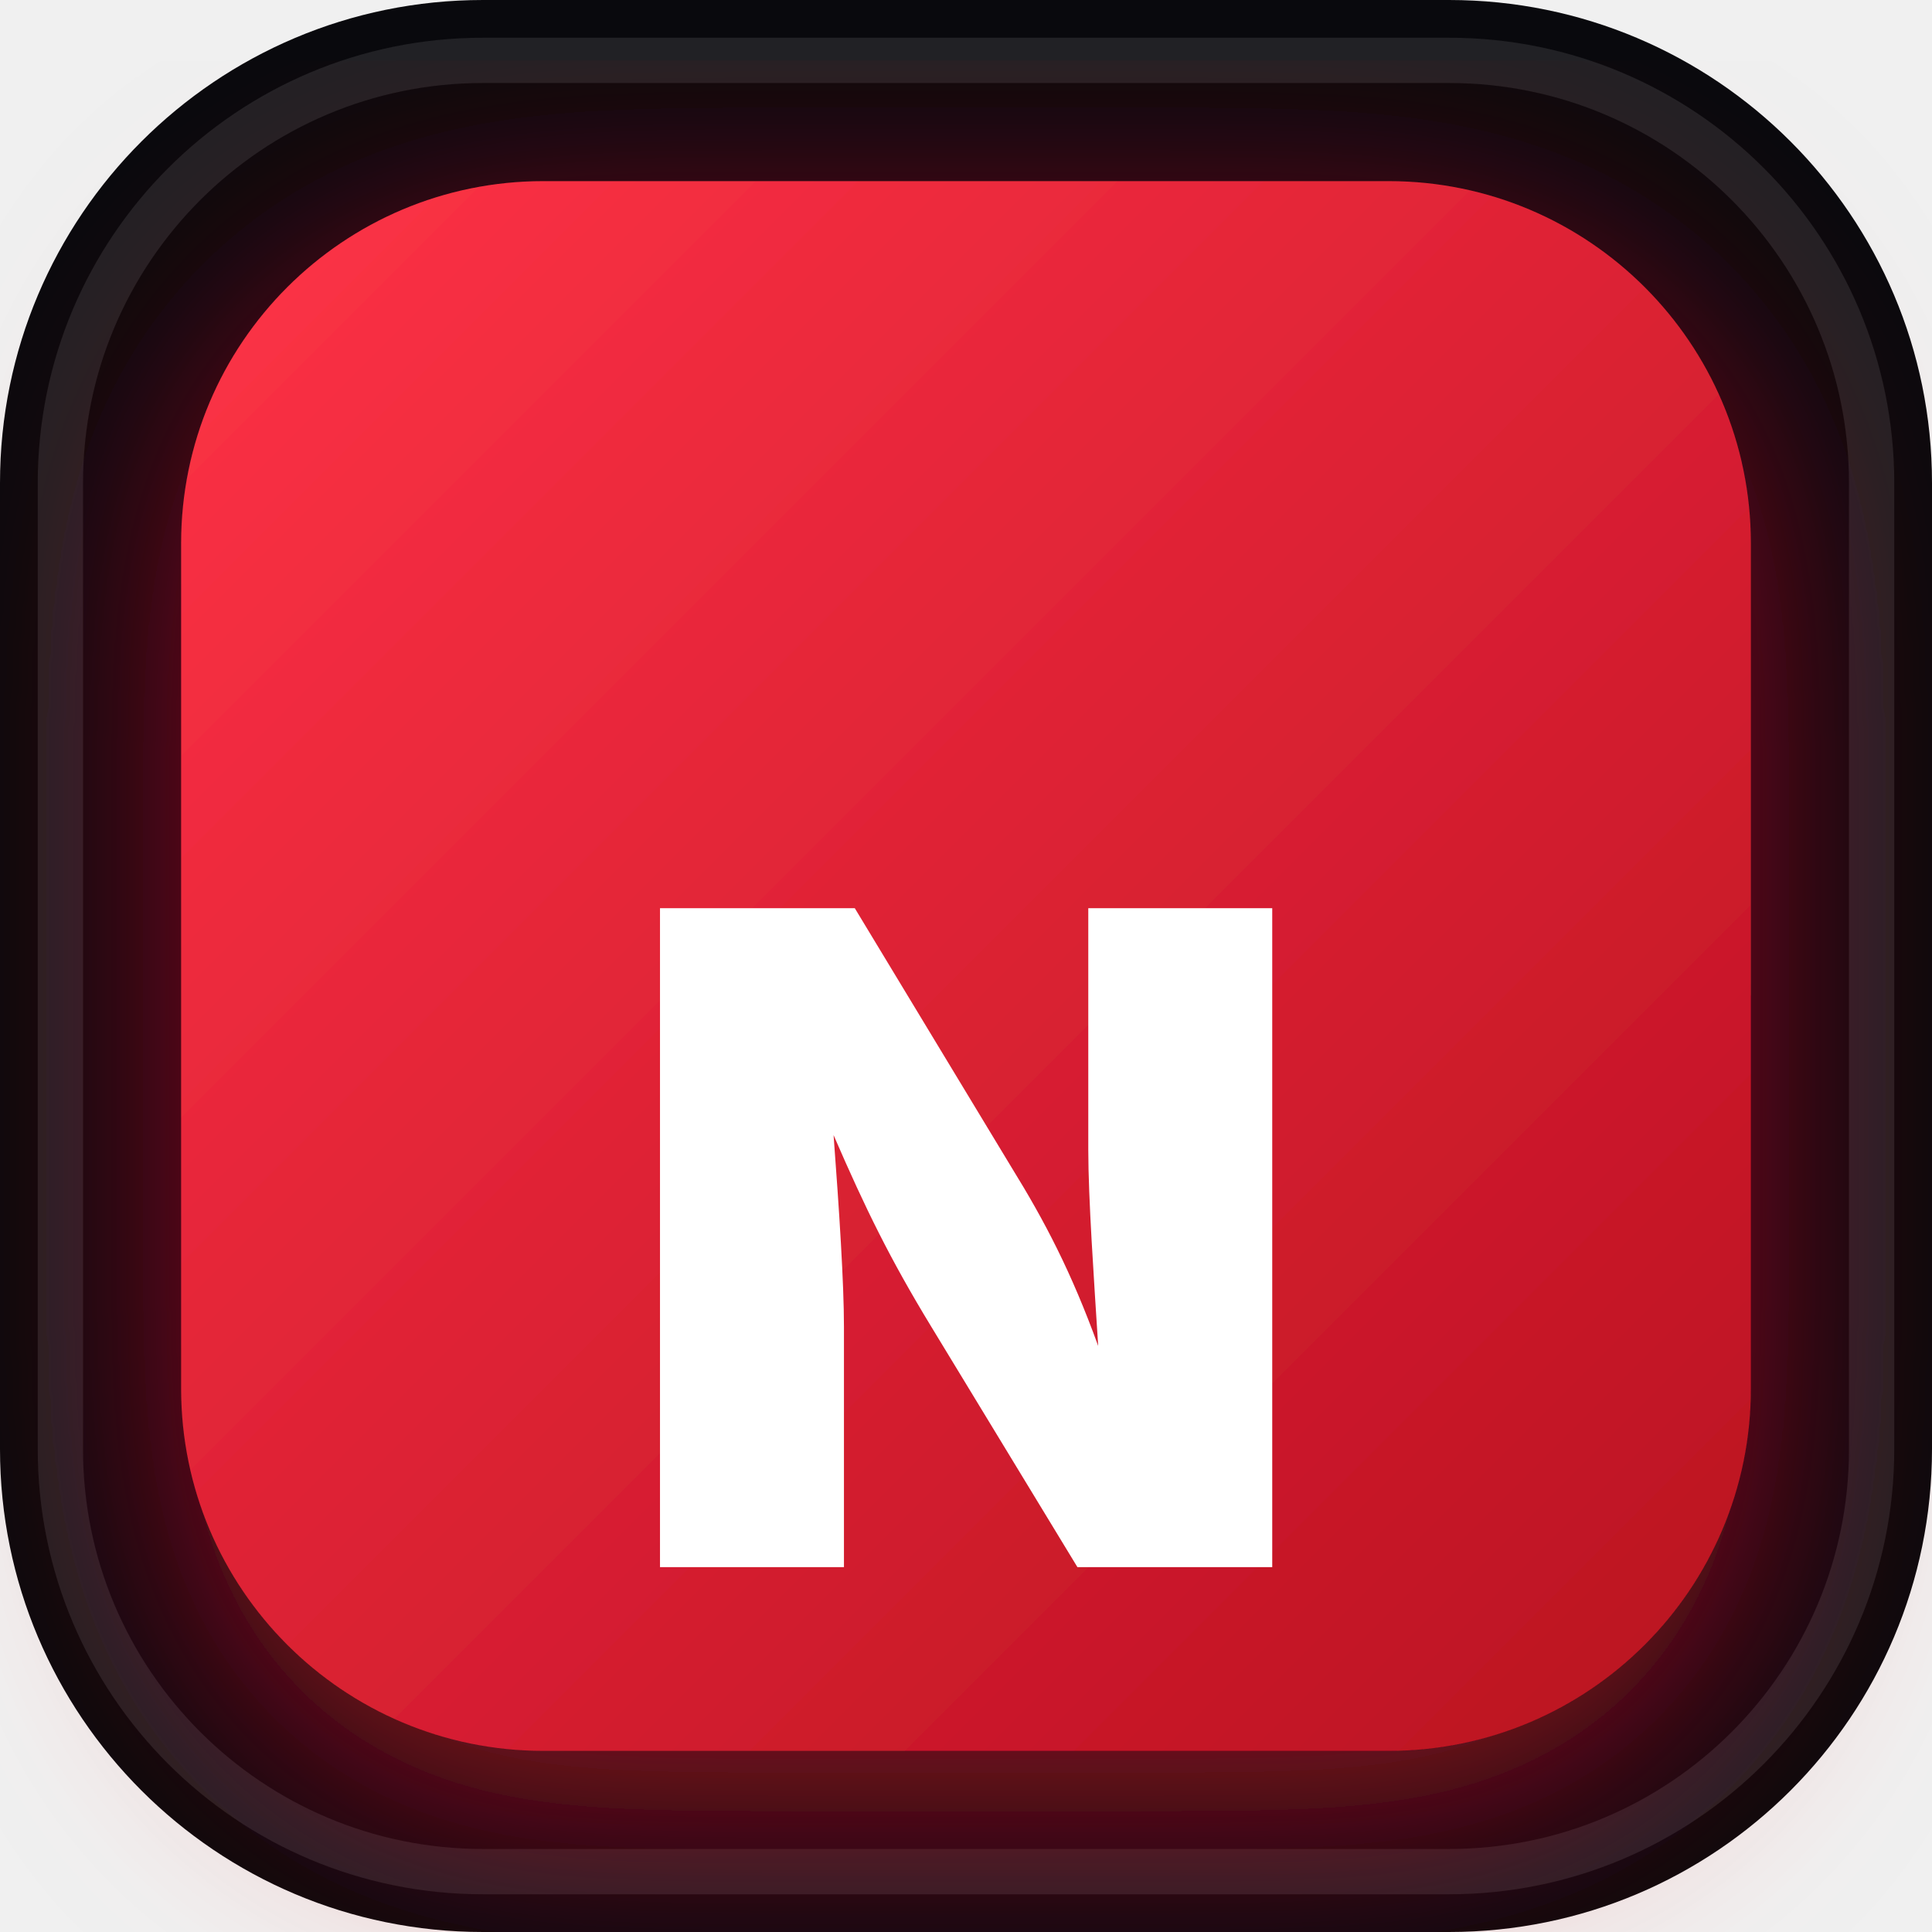
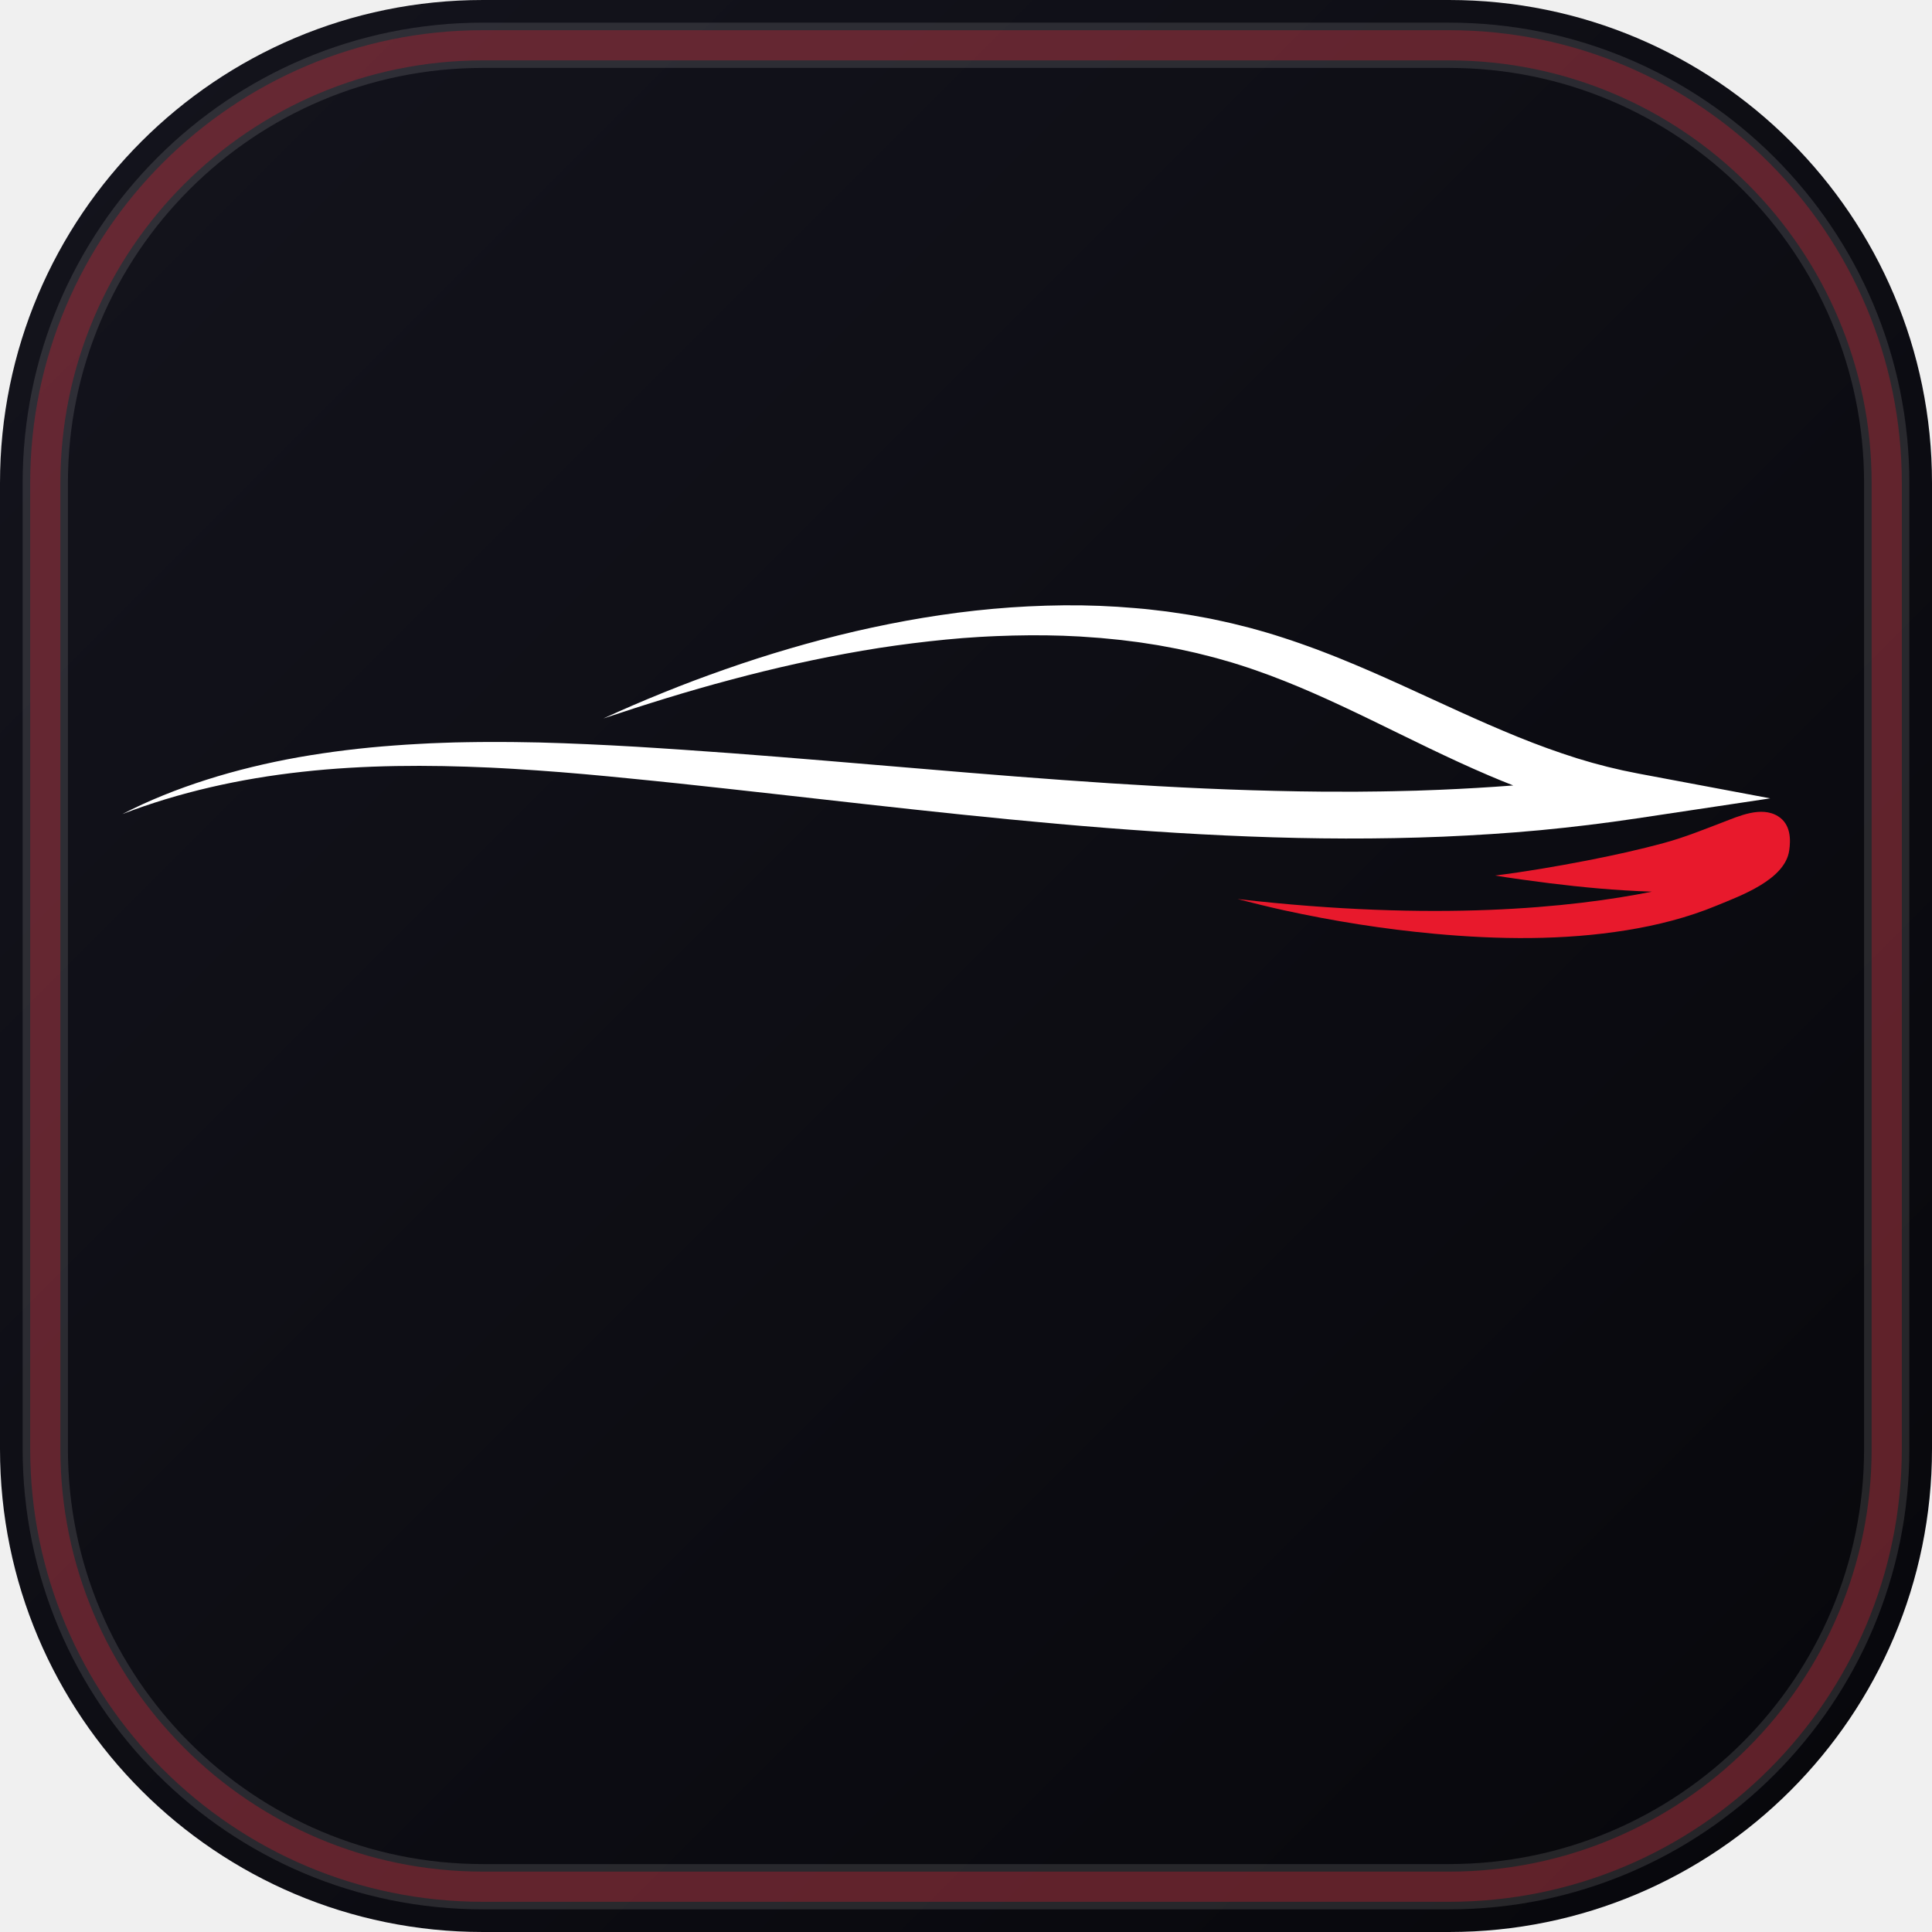
<svg xmlns="http://www.w3.org/2000/svg" viewBox="0 0 64 64" width="64" height="64">
  <defs>
-     <linearGradient id="kg" x1="0%" y1="0%" x2="100%" y2="100%">
-       <stop offset="0%" stop-color="#ff3347" />
-       <stop offset="100%" stop-color="#b81020" />
+     <linearGradient id="bg" x1="0%" y1="0%" x2="100%" y2="100%">
+       <stop offset="0%" stop-color="#14141d" />
+       <stop offset="100%" stop-color="#07070b" />
    </linearGradient>
-     <filter id="glow" x="-20%" y="-20%" width="140%" height="140%">
-       <feDropShadow dx="0" dy="2" stdDeviation="4" flood-color="#e8192c" flood-opacity="0.6" />
-     </filter>
  </defs>
-   <rect width="64" height="64" rx="16" fill="#09090d" />
-   <rect x="2" y="2" width="60" height="60" rx="14" fill="none" stroke="rgba(255,255,255,0.1)" stroke-width="1.5" />
-   <rect x="6" y="6" width="52" height="52" rx="12" fill="url(#kg)" filter="url(#glow)" />
-   <text x="32" y="41" font-family="'Outfit', -apple-system, sans-serif" font-weight="900" font-size="30" fill="#ffffff" text-anchor="middle" dominant-baseline="central">N</text>
+   <rect width="64" height="64" rx="16" fill="url(#bg)" />
+   <rect x="1.5" y="1.5" width="61" height="61" rx="14.5" fill="none" stroke="rgba(255,255,255,0.12)" stroke-width="1.5" />
+   <rect x="1.5" y="1.5" width="61" height="61" rx="14.5" fill="none" stroke="rgba(232,25,44,0.3)" stroke-width="1" />
+   <g transform="translate(4, 20) scale(0.068)">
+     <g transform="matrix(-0.2930563 0 0 0.2930563 813.1539 0.7481079)">
+       <path d="M 252.28 279.7 C 286.47 273.27, 320.31 264.8, 353.62 254.45 C 386.89 243.97, 419.78 232.01, 452.31 218.8 C 484.83 205.55, 517.15 191.39, 549.51 176.68 L 647.42 131.88 C 680.47 116.89, 714.1 102.12, 748.75 88.12 C 757.46 84.67, 766.08 81.13, 774.95 77.82 L 788.17 72.79 L 801.55 67.92 C 810.41 64.62, 819.57 61.61, 828.57 58.45 C 833.1 56.91, 837.72 55.45, 842.29 53.95 C 846.88 52.48, 851.41 50.93, 856.08 49.55 C 865.37 46.74, 874.61 43.87, 884.08 41.31 C 888.8 40.01, 893.47 38.64, 898.22 37.41 L 912.52 33.83 C 922.06 31.46, 931.54 28.97, 941.24 27.01 L 955.71 23.9 C 960.54 22.89, 965.34 21.78, 970.23 20.97 L 999.46 15.72 L 1028.9 11.34 C 1031.36 10.99, 1033.8 10.58, 1036.26 10.29 L 1043.66 9.42 L 1058.46 7.68 C 1063.4 7.14, 1068.3 6.44, 1073.26 6.04 L 1088.11 4.73 C 1127.69 1.26, 1167.44 -.33, 1207.01 .05 C 1246.58 .45, 1285.97 2.4, 1324.98 5.93 C 1403.04 12.94, 1479.4 26.15, 1553.63 43.23 C 1627.79 60.55, 1699.88 81.84, 1769.68 106.31 C 1804.57 118.56, 1839.02 131.42, 1872.78 145.18 C 1906.6 158.84, 1939.88 173.18, 1972.58 188.17 C 1902.56 164.76, 1832.02 142.63, 1760.18 123.65 C 1688.5 104.41, 1615.64 88.17, 1542.06 75.52 C 1505.27 69.19, 1468.21 64.11, 1431.11 59.93 C 1412.57 57.75, 1393.96 56.15, 1375.38 54.54 L 1347.47 52.63 C 1338.17 52.02, 1328.85 51.72, 1319.55 51.24 C 1282.34 49.71, 1245.17 49.35, 1208.22 50.62 L 1180.56 51.9 C 1171.36 52.46, 1162.2 53.21, 1153.03 53.85 L 1146.16 54.35 L 1139.32 55.01 L 1125.64 56.34 C 1121.09 56.81, 1116.52 57.17, 1111.98 57.71 L 1098.4 59.42 L 1084.83 61.12 C 1080.3 61.64, 1075.85 62.47, 1071.35 63.13 L 1057.91 65.22 L 1051.19 66.26 C 1048.95 66.61, 1046.75 67.07, 1044.53 67.47 L 1017.95 72.45 L 991.7 78.2 C 987.3 79.09, 983.02 80.28, 978.7 81.35 L 965.75 84.59 C 957.06 86.62, 948.63 89.18, 940.13 91.59 L 927.4 95.22 C 923.17 96.47, 919.01 97.85, 914.82 99.16 C 906.42 101.73, 898.15 104.64, 889.83 107.44 C 823.47 130.38, 760.04 159.72, 696.42 190.53 C 632.76 221.36, 568.72 253.86, 499.98 283.15 C 486.85 288.74, 473.52 294.2, 460.01 299.5 C 500.71 302.63, 541.56 304.99, 582.5 306.72 L 621.36 308.15 L 660.29 309.08 C 673.26 309.47, 686.27 309.47, 699.26 309.65 L 718.76 309.86 C 725.26 309.93, 731.77 309.86, 738.27 309.86 C 790.3 310.09, 842.44 309, 894.62 307.45 C 946.8 305.92, 999.03 303.5, 1051.3 300.61 C 1103.56 297.7, 1155.87 294.36, 1208.21 290.5 C 1312.9 283.01, 1417.72 273.93, 1522.85 265.09 C 1627.97 256.22, 1733.41 247.37, 1839.27 240.22 L 1878.98 237.59 C 1892.21 236.7, 1905.47 235.87, 1918.74 235.08 C 1945.28 233.53, 1971.9 232.17, 1998.55 230.95 C 2011.87 230.32, 2025.24 229.87, 2038.57 229.32 L 2078.67 228.07 C 2092.07 227.82, 2105.44 227.52, 2118.85 227.39 L 2138.96 227.25 C 2145.66 227.18, 2152.36 227.16, 2159.08 227.22 C 2172.5 227.31, 2185.9 227.28, 2199.34 227.61 L 2219.47 227.99 C 2226.18 228.15, 2232.9 228.41, 2239.61 228.65 L 2259.73 229.42 L 2279.85 230.48 C 2293.26 231.09, 2306.65 232.13, 2320.03 233.06 C 2373.56 236.93, 2426.8 243.42, 2479.15 252.59 C 2531.49 261.94, 2582.771 274.26, 2632.021 289.95 C 2681.24 305.63, 2728.521 324.53, 2772.17 347.12 C 2677.82 310.78, 2576.07 288.07, 2472.95 276.8 C 2369.63 265.31, 2264.93 265.09, 2160.751 269.82 C 2154.24 270.08, 2147.72 270.42, 2141.2 270.81 L 2121.66 271.92 C 2108.63 272.68, 2095.6 273.67, 2082.58 274.49 L 2043.5 277.4 C 2030.47 278.5, 2017.45 279.51, 2004.42 280.69 C 1978.36 283.01, 1952.31 285.47, 1926.22 288.13 C 1900.14 290.65, 1874.011 293.4, 1847.91 296.11 C 1743.51 307.24, 1639.09 319.23, 1534.33 330.9 C 1324.87 354.17, 1113.63 376.02, 899.37 384.31 C 792.31 388.51, 684.55 389.07, 576.76 384.64 C 522.88 382.26, 468.98 378.95, 415.26 373.88 C 361.54 368.79, 308.02 362.27, 254.82 354.29 L 32.77 320.95 L 252.28 279.7 Z" fill="#ffffff" />
+       <path d="M 841.49 506.91 C 758.74 525, 674.83 538.35, 590.47 546.08 C 484.67 555.78, 376.89 557.15, 271.74 540.17 C 220.61 531.91, 169.95 519.13, 122.03 499.29 C 82.73 483.02, 8.33 456.57, 1.24 407.69 C -1.27 390.38, -1.94 364.18, 19.84 350.66 C 47.91 333.25, 85.56 350.81, 111.83 360.79 C 143.21 372.72, 174.13 385.41, 208.01 394.68 C 250.33 406.26, 294.1 415.9, 338.33 424.46 C 388.16 434.11, 438.9 442.78, 490.16 449.26 C 464.86 453.45, 422.84 459.13, 400.11 461.96 C 372.93 465.34, 345.6 468.31, 318.13 470.69 C 289.25 473.19, 259.39 475.06, 229.52 476.05 C 362.47 502.74, 588.93 526.14, 918.21 488.32 C 892.34 494.96, 866.48 501.45, 841.49 506.91 Z" fill="#e8192c" />
+     </g>
+   </g>
</svg>
